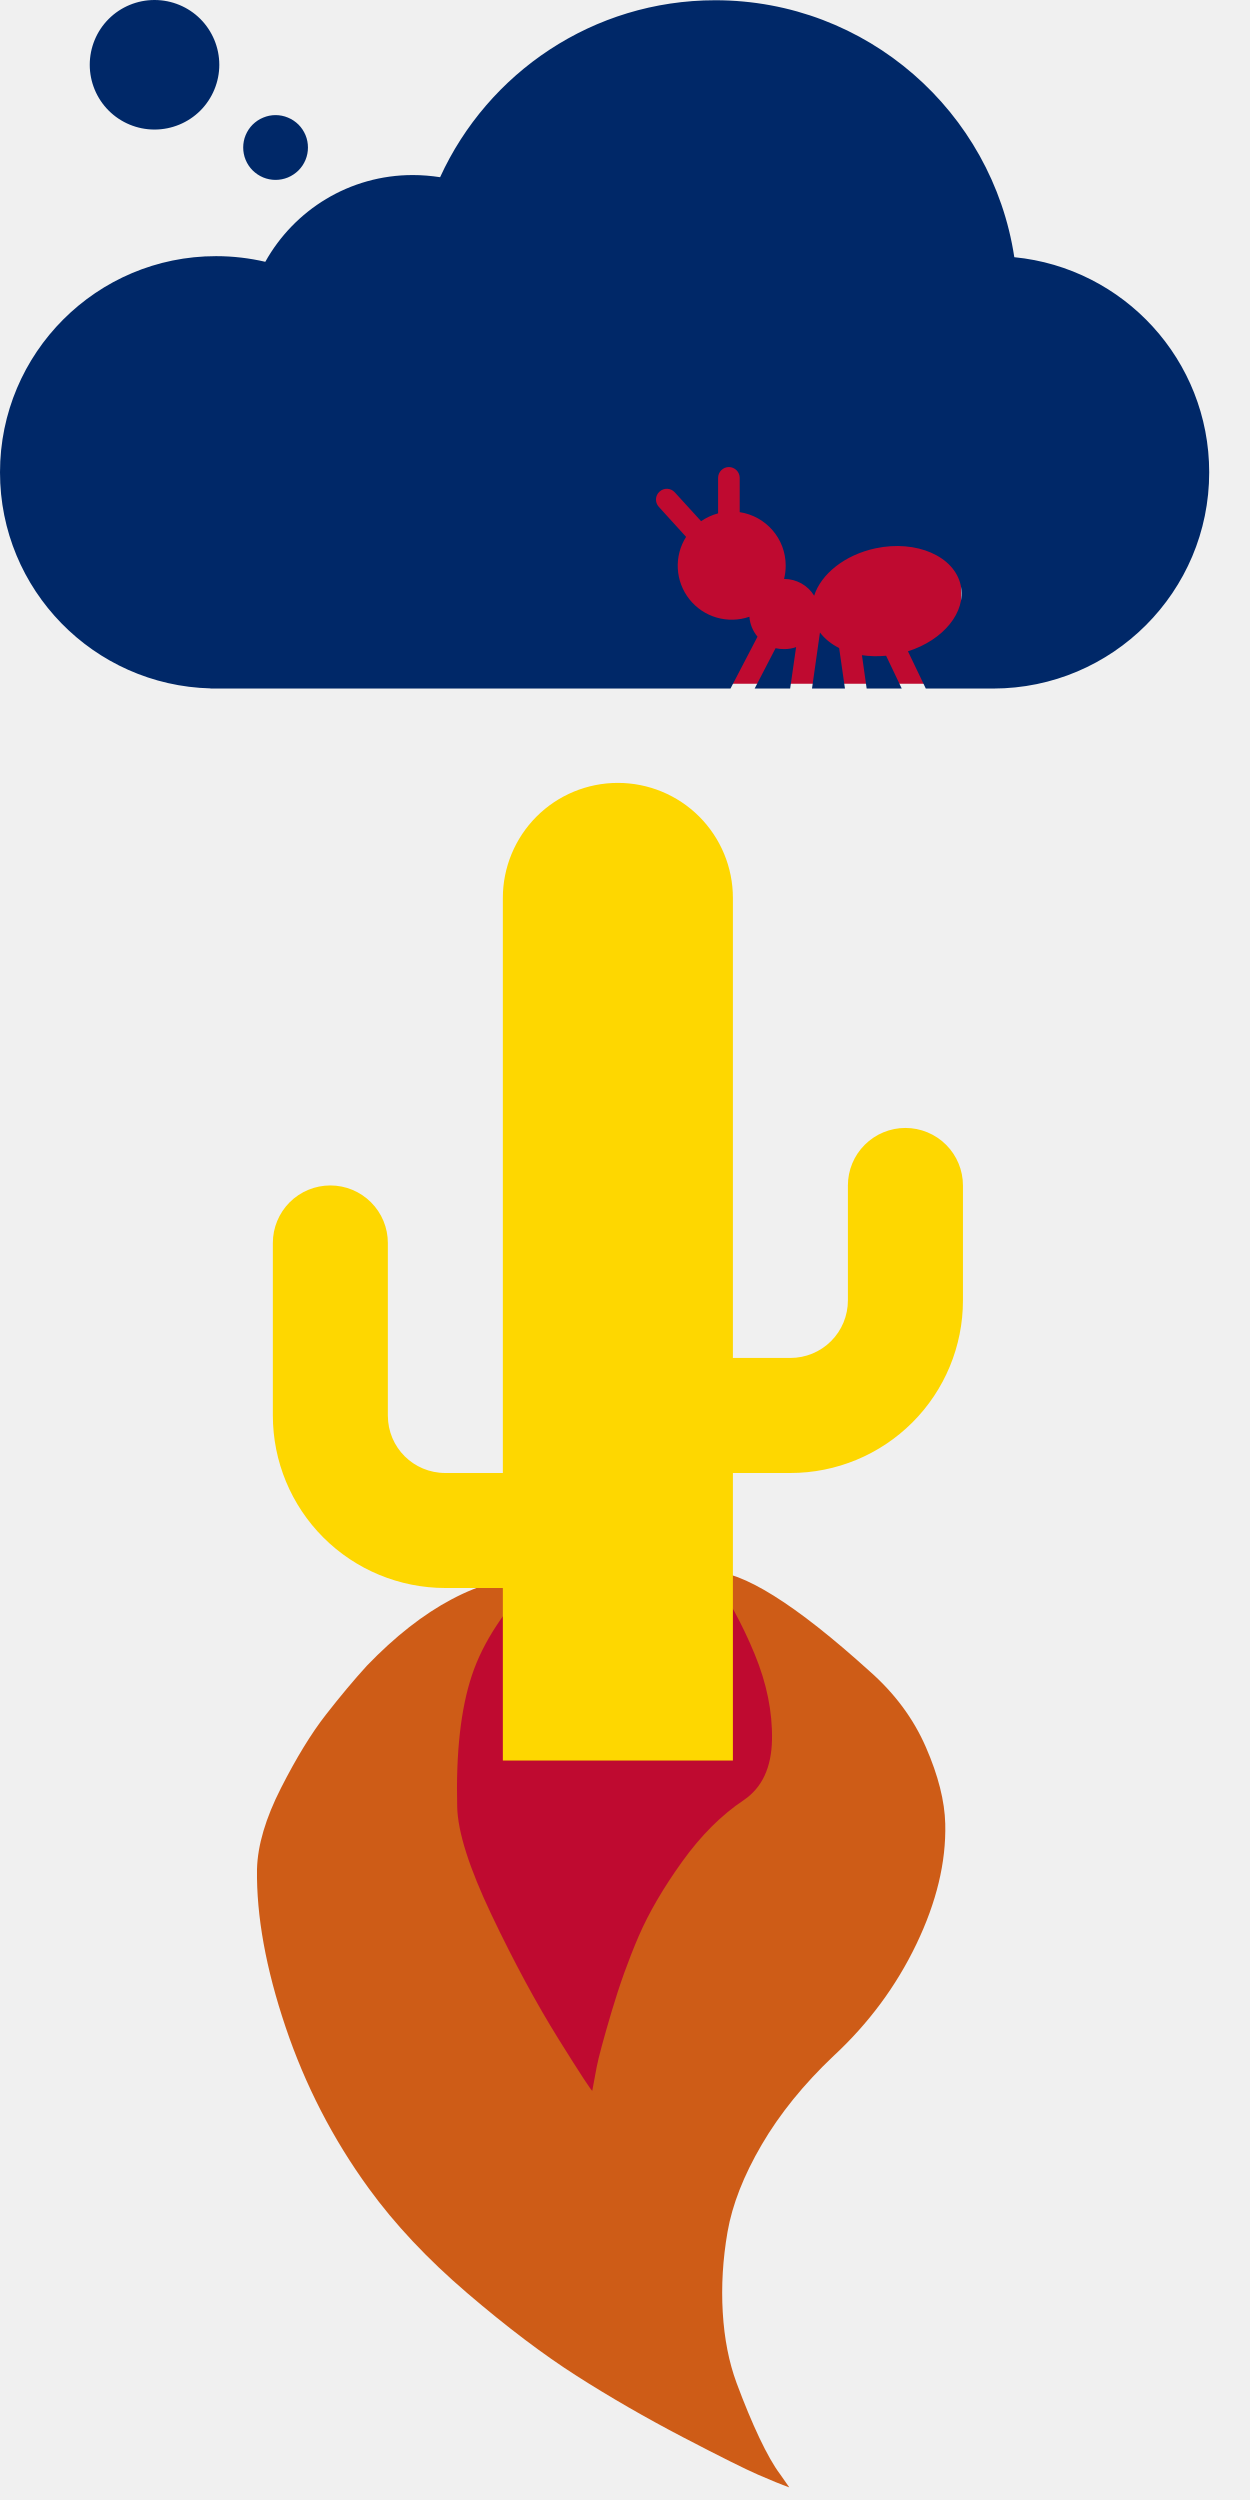
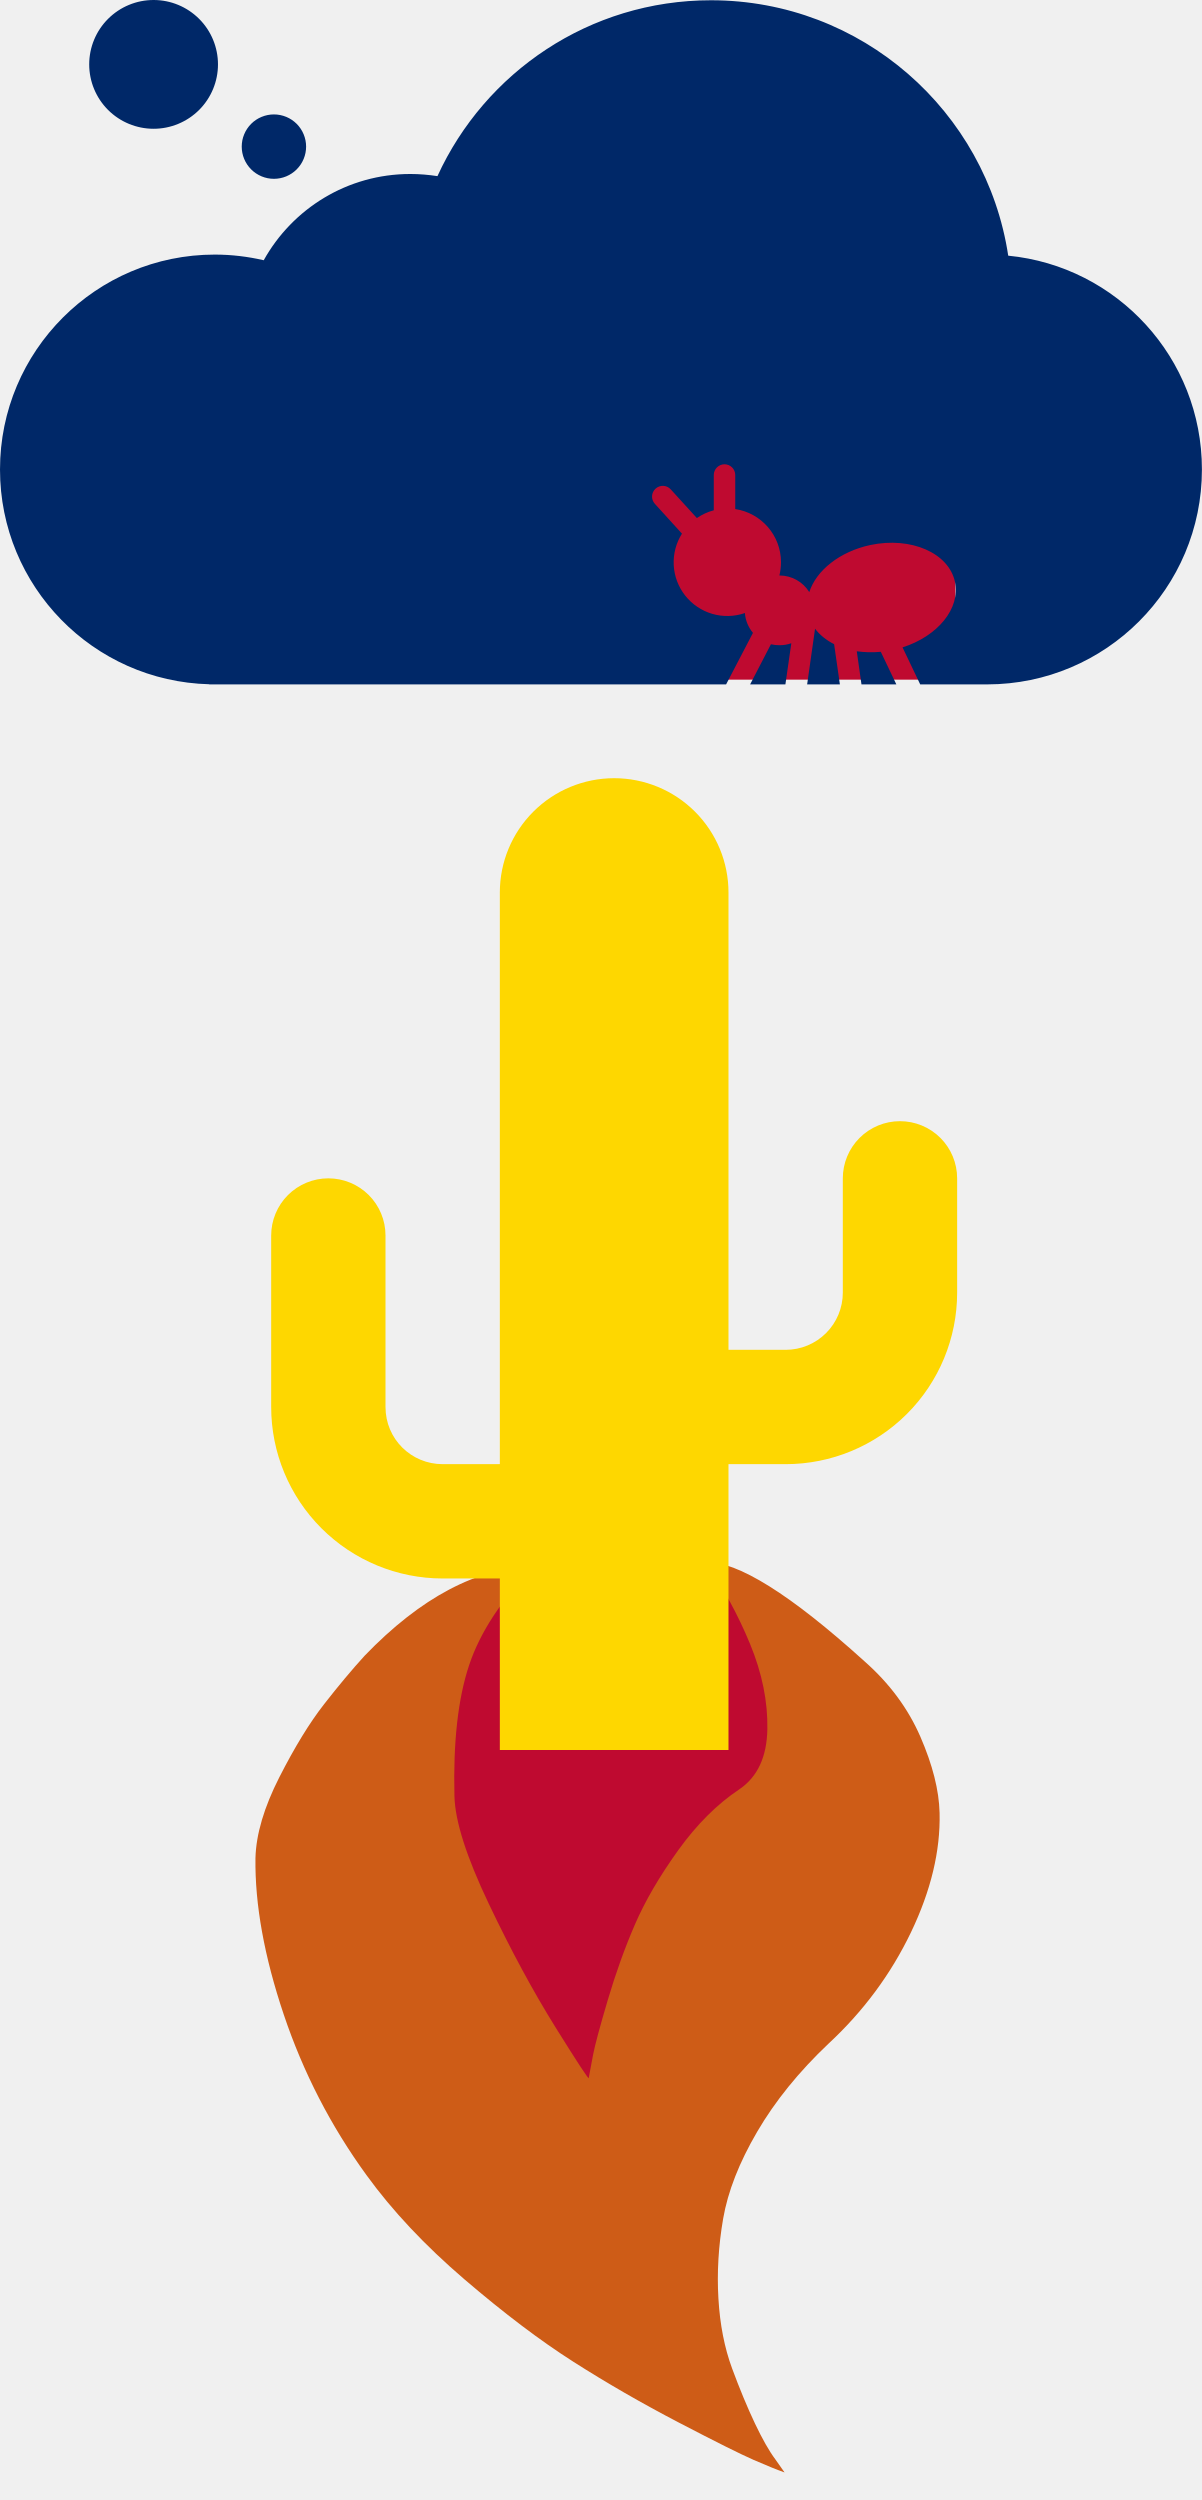
- <svg xmlns="http://www.w3.org/2000/svg" width="25" height="50" viewBox="0 0 25 50" fill="none">
+ <svg xmlns="http://www.w3.org/2000/svg" width="50" height="104" viewBox="0 0 50 104" fill="none">
  <g clip-path="url(#clip0_311_18)">
-     <rect x="9.019" y="32.052" width="6.524" height="9.786" fill="#BF0A30" />
-     <path d="M7.336 33.316C8.467 32.141 9.605 31.539 10.752 31.511C10.099 32.172 9.661 32.838 9.438 33.506C9.215 34.175 9.117 35.053 9.144 36.14C9.156 36.642 9.386 37.362 9.833 38.302C10.28 39.241 10.728 40.07 11.175 40.788C11.623 41.506 11.847 41.847 11.846 41.812C11.867 41.691 11.896 41.535 11.933 41.343C11.97 41.151 12.069 40.784 12.229 40.242C12.389 39.701 12.571 39.194 12.774 38.723C12.978 38.252 13.268 37.755 13.644 37.232C14.019 36.709 14.431 36.298 14.878 36C15.242 35.752 15.43 35.35 15.44 34.794C15.45 34.238 15.335 33.667 15.093 33.082C14.852 32.496 14.552 31.945 14.193 31.427C14.838 31.412 15.906 32.079 17.397 33.429C17.898 33.871 18.271 34.376 18.518 34.944C18.765 35.511 18.894 36.022 18.905 36.476C18.924 37.241 18.731 38.043 18.327 38.884C17.924 39.724 17.371 40.47 16.67 41.12C16.074 41.685 15.595 42.276 15.234 42.894C14.872 43.513 14.645 44.095 14.55 44.641C14.456 45.187 14.424 45.723 14.455 46.248C14.486 46.773 14.578 47.243 14.731 47.658C14.885 48.072 15.037 48.439 15.188 48.758C15.34 49.077 15.477 49.319 15.601 49.483L15.786 49.748C15.63 49.692 15.421 49.607 15.162 49.494C14.902 49.381 14.4 49.13 13.655 48.742C12.911 48.353 12.204 47.946 11.537 47.52C10.869 47.094 10.138 46.541 9.345 45.862C8.551 45.182 7.895 44.484 7.375 43.767C6.658 42.781 6.103 41.703 5.71 40.536C5.317 39.368 5.127 38.318 5.14 37.385C5.152 36.907 5.312 36.365 5.62 35.76C5.928 35.155 6.227 34.666 6.517 34.295C6.807 33.923 7.08 33.597 7.336 33.316Z" fill="#CE5C17" />
+     <rect x="18.646" y="66.268" width="13.489" height="20.233" fill="#BF0A30" />
+     <path d="M15.167 68.88C17.505 66.451 19.859 65.208 22.23 65.15C20.88 66.517 19.974 67.892 19.514 69.275C19.053 70.658 18.85 72.473 18.905 74.72C18.93 75.758 19.405 77.247 20.33 79.189C21.254 81.132 22.18 82.845 23.105 84.33C24.031 85.815 24.493 86.52 24.491 86.446C24.535 86.198 24.595 85.875 24.672 85.478C24.748 85.081 24.952 84.322 25.283 83.202C25.614 82.082 25.991 81.035 26.412 80.061C26.833 79.087 27.432 78.059 28.208 76.977C28.985 75.896 29.836 75.047 30.76 74.432C31.513 73.919 31.901 73.088 31.922 71.938C31.944 70.789 31.705 69.608 31.206 68.397C30.707 67.186 30.086 66.046 29.343 64.977C30.677 64.944 32.885 66.324 35.968 69.115C37.004 70.029 37.776 71.073 38.287 72.246C38.797 73.42 39.064 74.476 39.087 75.415C39.125 76.996 38.727 78.655 37.892 80.393C37.057 82.13 35.915 83.672 34.465 85.017C33.233 86.184 32.243 87.406 31.496 88.685C30.749 89.963 30.278 91.167 30.083 92.296C29.888 93.426 29.822 94.533 29.886 95.619C29.949 96.705 30.14 97.676 30.457 98.533C30.775 99.391 31.09 100.149 31.402 100.809C31.715 101.468 31.999 101.968 32.254 102.308L32.638 102.854C32.314 102.739 31.884 102.564 31.347 102.33C30.81 102.096 29.771 101.577 28.232 100.775C26.693 99.972 25.233 99.13 23.852 98.249C22.471 97.369 20.961 96.225 19.32 94.82C17.68 93.414 16.323 91.971 15.249 90.489C13.766 88.45 12.618 86.223 11.805 83.808C10.993 81.394 10.6 79.223 10.627 77.294C10.653 76.305 10.984 75.185 11.62 73.934C12.257 72.683 12.875 71.673 13.474 70.905C14.073 70.136 14.637 69.462 15.167 68.88Z" fill="#CE5C17" />
  </g>
-   <path d="M14.658 29.46V35.211H10.057V31.76H8.907C7.992 31.76 7.114 31.397 6.467 30.75C5.82 30.102 5.457 29.225 5.457 28.31V24.859C5.457 24.554 5.578 24.262 5.793 24.046C6.009 23.83 6.302 23.709 6.607 23.709C6.912 23.709 7.204 23.83 7.42 24.046C7.636 24.262 7.757 24.554 7.757 24.859V28.31C7.757 28.954 8.274 29.46 8.907 29.46H10.057V17.958C10.057 17.348 10.3 16.763 10.731 16.331C11.162 15.9 11.747 15.658 12.357 15.658C12.968 15.658 13.553 15.9 13.984 16.331C14.415 16.763 14.658 17.348 14.658 17.958V27.159H15.808C16.113 27.159 16.406 27.038 16.621 26.823C16.837 26.607 16.958 26.314 16.958 26.009V23.709C16.958 23.404 17.079 23.111 17.295 22.896C17.511 22.68 17.803 22.559 18.108 22.559C18.413 22.559 18.706 22.68 18.922 22.896C19.137 23.111 19.259 23.404 19.259 23.709V26.009C19.259 26.924 18.895 27.802 18.248 28.449C17.601 29.096 16.723 29.46 15.808 29.46H14.658Z" fill="#FED700" />
-   <rect x="12.811" y="9.015" width="6.413" height="4.66" fill="#BF0A30" />
-   <path d="M15.684 12.982C15.768 12.982 15.849 12.969 15.922 12.942L15.803 13.771H15.093L15.511 12.964C15.568 12.977 15.625 12.982 15.684 12.982ZM4.321 5.123C4.661 5.123 4.991 5.163 5.306 5.236C5.884 4.2 6.988 3.501 8.256 3.501C8.443 3.501 8.623 3.517 8.802 3.544C9.757 1.455 11.862 0.005 14.305 0.005C17.336 0.005 19.846 2.235 20.286 5.144C22.475 5.358 24.184 7.201 24.184 9.447C24.184 11.833 22.251 13.768 19.865 13.771H18.516L18.159 13.026C18.866 12.802 19.328 12.243 19.215 11.709C19.09 11.126 18.329 10.793 17.512 10.966C16.893 11.098 16.421 11.482 16.283 11.914C16.221 11.812 16.133 11.728 16.029 11.669C15.924 11.611 15.807 11.579 15.687 11.579H15.681C15.703 11.493 15.714 11.403 15.714 11.312C15.714 10.769 15.315 10.321 14.794 10.243V9.557C14.794 9.439 14.696 9.341 14.578 9.341C14.459 9.341 14.362 9.439 14.362 9.557V10.267C14.238 10.3 14.124 10.354 14.022 10.424L13.495 9.846C13.414 9.757 13.279 9.752 13.19 9.833C13.101 9.914 13.096 10.049 13.177 10.138L13.717 10.732L13.722 10.737C13.602 10.926 13.544 11.148 13.556 11.371C13.568 11.595 13.649 11.81 13.788 11.985C13.927 12.161 14.117 12.289 14.332 12.351C14.547 12.414 14.776 12.408 14.988 12.335C14.999 12.486 15.058 12.623 15.15 12.734L14.61 13.771H4.211V13.768C1.876 13.709 9.31789e-07 11.798 9.31789e-07 9.447C9.31789e-07 7.058 1.935 5.123 4.321 5.123ZM16.783 12.961L16.899 13.771H16.24L16.399 12.65C16.494 12.775 16.623 12.88 16.783 12.961ZM4.386 1.296C4.386 1.639 4.249 1.969 4.007 2.212C3.764 2.455 3.434 2.591 3.09 2.591C2.747 2.591 2.417 2.455 2.174 2.212C1.931 1.969 1.795 1.639 1.795 1.296C1.795 0.952 1.931 0.622 2.174 0.379C2.417 0.136 2.747 0 3.09 0C3.434 0 3.764 0.136 4.007 0.379C4.249 0.622 4.386 0.952 4.386 1.296ZM6.159 2.95C6.159 3.035 6.143 3.119 6.11 3.198C6.077 3.277 6.03 3.348 5.97 3.408C5.909 3.468 5.838 3.516 5.759 3.549C5.681 3.581 5.597 3.598 5.511 3.598C5.426 3.598 5.342 3.581 5.264 3.549C5.185 3.516 5.114 3.468 5.053 3.408C4.993 3.348 4.946 3.277 4.913 3.198C4.88 3.119 4.864 3.035 4.864 2.95C4.864 2.865 4.88 2.781 4.913 2.702C4.946 2.624 4.993 2.552 5.053 2.492C5.114 2.432 5.185 2.384 5.264 2.352C5.342 2.319 5.426 2.302 5.511 2.302C5.597 2.302 5.681 2.319 5.759 2.352C5.838 2.384 5.909 2.432 5.97 2.492C6.03 2.552 6.077 2.624 6.11 2.702C6.143 2.781 6.159 2.865 6.159 2.95ZM17.722 13.115L18.035 13.771H17.333L17.239 13.104C17.393 13.126 17.555 13.131 17.722 13.115Z" fill="#002868" />
+   <path d="M30.305 60.909V72.799H20.793V65.665H18.415C16.523 65.665 14.709 64.913 13.371 63.575C12.033 62.237 11.281 60.423 11.281 58.531V51.397C11.281 50.766 11.532 50.161 11.978 49.715C12.424 49.269 13.029 49.019 13.659 49.019C14.29 49.019 14.895 49.269 15.341 49.715C15.787 50.161 16.037 50.766 16.037 51.397V58.531C16.037 59.862 17.108 60.909 18.415 60.909H20.793V37.129C20.793 35.867 21.294 34.658 22.186 33.766C23.078 32.874 24.288 32.373 25.549 32.373C26.811 32.373 28.02 32.874 28.912 33.766C29.804 34.658 30.305 35.867 30.305 37.129V56.153H32.683C33.314 56.153 33.919 55.902 34.365 55.456C34.811 55.01 35.061 54.405 35.061 53.775V49.019C35.061 48.388 35.312 47.783 35.758 47.337C36.204 46.891 36.809 46.641 37.439 46.641C38.07 46.641 38.675 46.891 39.121 47.337C39.567 47.783 39.817 48.388 39.817 49.019V53.775C39.817 55.667 39.066 57.481 37.728 58.819C36.39 60.157 34.575 60.909 32.683 60.909H30.305Z" fill="#FED700" />
+   <rect x="26.487" y="18.639" width="13.26" height="9.635" fill="#BF0A30" />
+   <path d="M32.428 26.841C32.6 26.841 32.768 26.814 32.919 26.758L32.673 28.471H31.205L32.07 26.802C32.188 26.83 32.305 26.841 32.428 26.841ZM8.934 10.591C9.637 10.591 10.318 10.675 10.971 10.826C12.165 8.683 14.447 7.238 17.07 7.238C17.455 7.238 17.829 7.271 18.198 7.327C20.173 3.008 24.526 0.011 29.576 0.011C35.843 0.011 41.032 4.621 41.942 10.636C46.468 11.077 50 14.888 50 19.531C50 24.464 46.005 28.465 41.071 28.471H38.281L37.545 26.931C39.007 26.468 39.961 25.312 39.727 24.208C39.47 23.002 37.896 22.316 36.205 22.673C34.928 22.946 33.951 23.739 33.666 24.632C33.536 24.421 33.355 24.247 33.139 24.126C32.923 24.005 32.68 23.941 32.433 23.94H32.422C32.467 23.761 32.489 23.577 32.489 23.387C32.489 22.266 31.663 21.339 30.586 21.177V19.76C30.586 19.515 30.385 19.314 30.14 19.314C29.894 19.314 29.693 19.515 29.693 19.76V21.228C29.436 21.295 29.202 21.406 28.99 21.551L27.902 20.357C27.734 20.173 27.455 20.162 27.271 20.329C27.087 20.497 27.076 20.776 27.243 20.96L28.359 22.188L28.37 22.199C28.123 22.59 28.003 23.048 28.027 23.511C28.051 23.973 28.219 24.417 28.506 24.779C28.794 25.142 29.187 25.407 29.632 25.537C30.076 25.666 30.55 25.654 30.988 25.502C31.01 25.815 31.133 26.099 31.323 26.328L30.206 28.471H8.705V28.465C3.878 28.343 -1.6293e-06 24.392 -1.6293e-06 19.531C-1.6293e-06 14.593 4.001 10.591 8.934 10.591ZM34.699 26.797L34.939 28.471H33.577L33.906 26.155C34.102 26.412 34.369 26.63 34.699 26.797ZM9.068 2.679C9.068 3.389 8.786 4.07 8.284 4.573C7.781 5.075 7.1 5.357 6.39 5.357C5.679 5.357 4.998 5.075 4.495 4.573C3.993 4.07 3.711 3.389 3.711 2.679C3.711 1.968 3.993 1.287 4.495 0.785C4.998 0.282 5.679 0 6.39 0C7.1 0 7.781 0.282 8.284 0.785C8.786 1.287 9.068 1.968 9.068 2.679ZM12.734 6.099C12.734 6.275 12.7 6.449 12.632 6.612C12.565 6.774 12.466 6.922 12.342 7.046C12.218 7.171 12.07 7.269 11.908 7.337C11.745 7.404 11.571 7.439 11.395 7.439C11.219 7.439 11.045 7.404 10.883 7.337C10.72 7.269 10.572 7.171 10.448 7.046C10.324 6.922 10.225 6.774 10.158 6.612C10.09 6.449 10.056 6.275 10.056 6.099C10.056 5.923 10.09 5.749 10.158 5.587C10.225 5.424 10.324 5.277 10.448 5.152C10.572 5.028 10.72 4.929 10.883 4.862C11.045 4.795 11.219 4.76 11.395 4.76C11.571 4.76 11.745 4.795 11.908 4.862C12.07 4.929 12.218 5.028 12.342 5.152C12.466 5.277 12.565 5.424 12.632 5.587C12.7 5.749 12.734 5.923 12.734 6.099ZM36.641 27.115L37.288 28.471H35.837L35.642 27.093C35.96 27.137 36.295 27.148 36.641 27.115Z" fill="#002868" />
  <defs>
    <clipPath id="clip0_311_18">
-       <rect width="13.802" height="18.354" fill="white" transform="translate(19.2269 49.6639) rotate(178.605)" />
+       <rect width="28.536" height="37.947" fill="white" transform="translate(39.752 102.681) rotate(178.605)" />
    </clipPath>
  </defs>
</svg>
